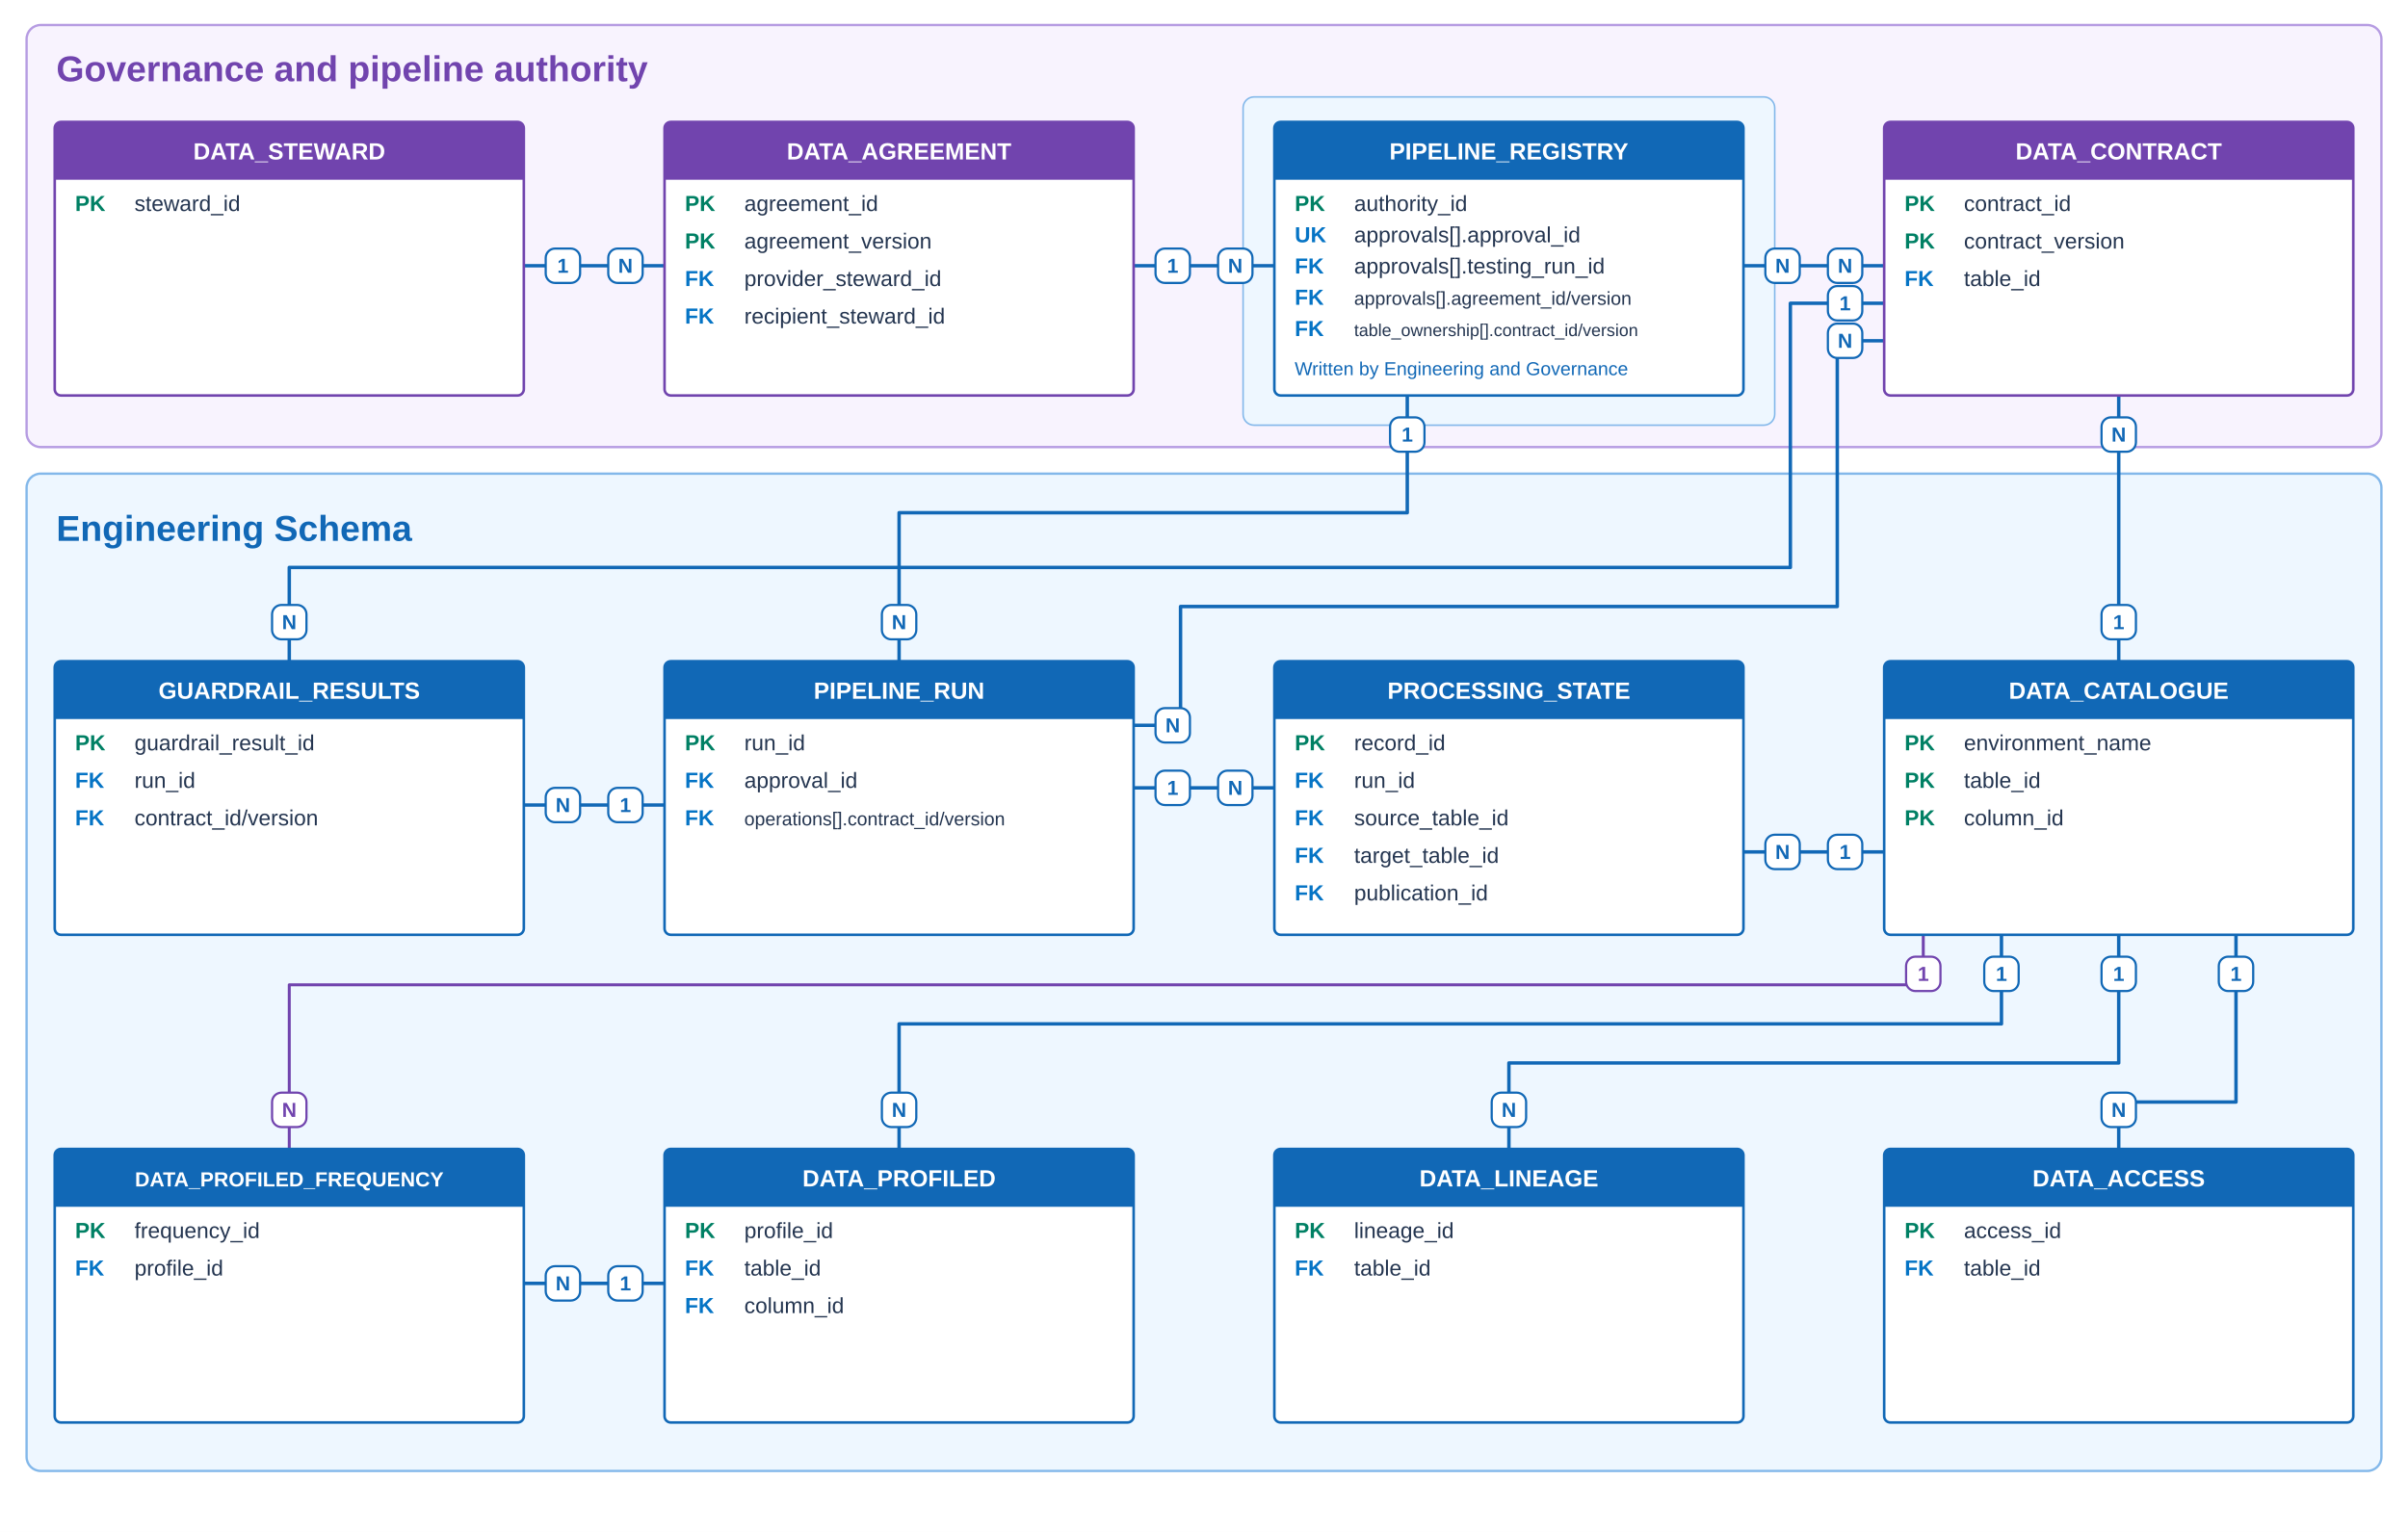
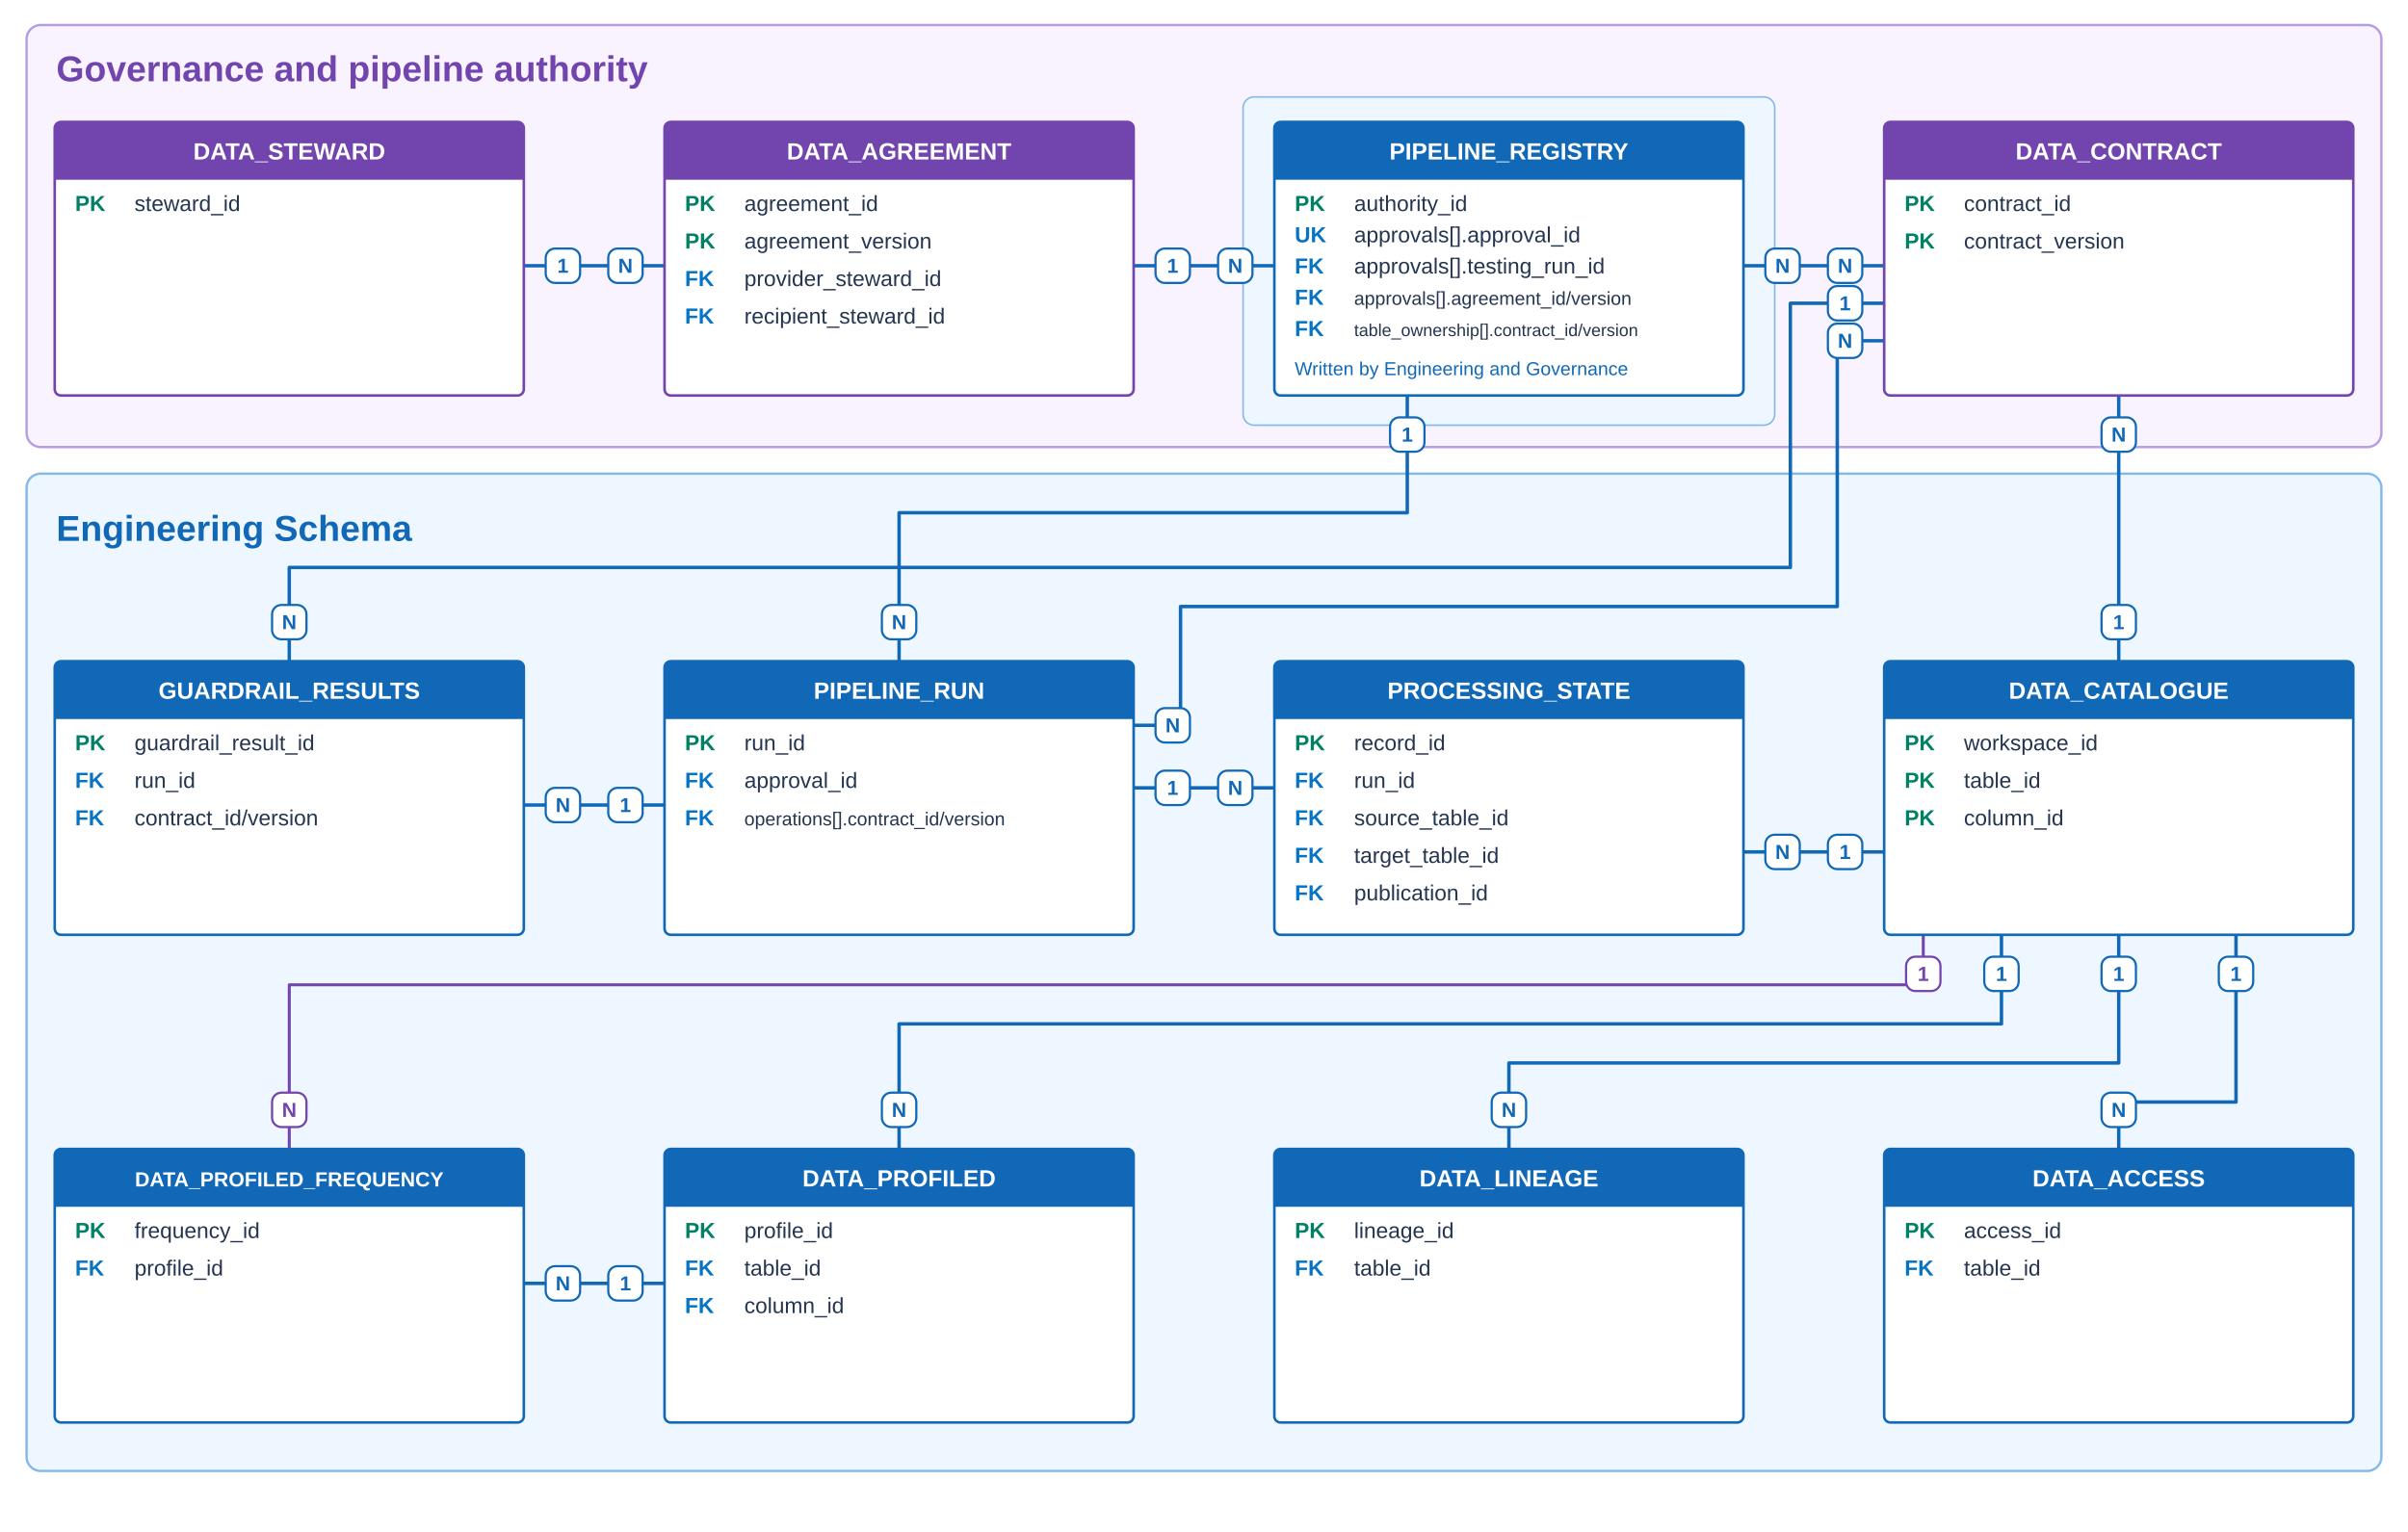
<svg xmlns="http://www.w3.org/2000/svg" xmlns:xlink="http://www.w3.org/1999/xlink" width="1540" height="980" viewBox="0 0 1540 980" role="img" aria-label="FabricOps metadata relationship diagram">
  <rect width="1540" height="980" fill="#FFFFFF" />
  <rect x="17" y="16" width="1506" height="270" rx="9" fill="#F8F3FE" stroke="#B69CE2" stroke-width="1.5" />
  <rect x="17" y="303" width="1506" height="638" rx="9" fill="#EEF7FF" stroke="#83B8EA" stroke-width="1.5" />
  <text x="36" y="52" font-size="23" font-family="Arial, sans-serif" font-weight="700" fill="#7144AE">Governance and pipeline authority</text>
  <text x="36" y="346" font-size="23" font-family="Arial, sans-serif" font-weight="700" fill="#1168B6">Engineering Schema</text>
  <rect x="795" y="62" width="340" height="210" rx="7" fill="#EEF7FF" stroke="#83B8EA" />
  <g id="metadata-er-relationships" aria-label="Metadata table relationships">
    <g class="metadata-er-relationship" data-from="DATA_STEWARD" data-to="DATA_AGREEMENT" data-cardinality="1-N" data-kind="physical">
      <path d="M335 170H425" fill="none" stroke="#1168B6" stroke-width="2.2" stroke-linecap="round" stroke-linejoin="round" />
      <rect x="349" y="159" width="22" height="22" rx="6" fill="#FFFFFF" stroke="#1168B6" stroke-width="1.4" />
      <text x="360" y="174.5" text-anchor="middle" font-size="13" font-weight="700" font-family="Arial, sans-serif" fill="#1168B6">1</text>
      <rect x="389" y="159" width="22" height="22" rx="6" fill="#FFFFFF" stroke="#1168B6" stroke-width="1.4" />
      <text x="400" y="174.5" text-anchor="middle" font-size="13" font-weight="700" font-family="Arial, sans-serif" fill="#1168B6">N</text>
    </g>
    <g class="metadata-er-relationship" data-from="DATA_AGREEMENT" data-to="PIPELINE_REGISTRY" data-cardinality="1-N" data-kind="nested">
      <path d="M725 170H815" fill="none" stroke="#1168B6" stroke-width="2.2" stroke-linecap="round" stroke-linejoin="round" />
      <rect x="739" y="159" width="22" height="22" rx="6" fill="#FFFFFF" stroke="#1168B6" stroke-width="1.4" />
      <text x="750" y="174.5" text-anchor="middle" font-size="13" font-weight="700" font-family="Arial, sans-serif" fill="#1168B6">1</text>
      <rect x="779" y="159" width="22" height="22" rx="6" fill="#FFFFFF" stroke="#1168B6" stroke-width="1.4" />
      <text x="790" y="174.5" text-anchor="middle" font-size="13" font-weight="700" font-family="Arial, sans-serif" fill="#1168B6">N</text>
    </g>
    <g class="metadata-er-relationship" data-from="PIPELINE_REGISTRY" data-to="DATA_CONTRACT" data-cardinality="N-N" data-kind="nested">
      <path d="M1115 170H1205" fill="none" stroke="#1168B6" stroke-width="2.2" stroke-linecap="round" stroke-linejoin="round" />
      <rect x="1129" y="159" width="22" height="22" rx="6" fill="#FFFFFF" stroke="#1168B6" stroke-width="1.4" />
      <text x="1140" y="174.5" text-anchor="middle" font-size="13" font-weight="700" font-family="Arial, sans-serif" fill="#1168B6">N</text>
      <rect x="1169" y="159" width="22" height="22" rx="6" fill="#FFFFFF" stroke="#1168B6" stroke-width="1.4" />
      <text x="1180" y="174.5" text-anchor="middle" font-size="13" font-weight="700" font-family="Arial, sans-serif" fill="#1168B6">N</text>
    </g>
    <g class="metadata-er-relationship" data-from="PIPELINE_RUN" data-to="DATA_CONTRACT" data-cardinality="N-N" data-kind="nested">
      <path d="M725 464H755V388H1175V218H1205" fill="none" stroke="#1168B6" stroke-width="2.2" stroke-linecap="round" stroke-linejoin="round" />
      <rect x="739" y="453" width="22" height="22" rx="6" fill="#FFFFFF" stroke="#1168B6" stroke-width="1.4" />
      <text x="750" y="468.5" text-anchor="middle" font-size="13" font-weight="700" font-family="Arial, sans-serif" fill="#1168B6">N</text>
      <rect x="1169" y="207" width="22" height="22" rx="6" fill="#FFFFFF" stroke="#1168B6" stroke-width="1.4" />
      <text x="1180" y="222.5" text-anchor="middle" font-size="13" font-weight="700" font-family="Arial, sans-serif" fill="#1168B6">N</text>
    </g>
    <g class="metadata-er-relationship" data-from="PIPELINE_REGISTRY" data-to="PIPELINE_RUN" data-cardinality="1-N" data-kind="nested">
      <path d="M900 253V328H575V423" fill="none" stroke="#1168B6" stroke-width="2.2" stroke-linecap="round" stroke-linejoin="round" />
      <rect x="889" y="267" width="22" height="22" rx="6" fill="#FFFFFF" stroke="#1168B6" stroke-width="1.4" />
      <text x="900" y="282.5" text-anchor="middle" font-size="13" font-weight="700" font-family="Arial, sans-serif" fill="#1168B6">1</text>
      <rect x="564" y="387" width="22" height="22" rx="6" fill="#FFFFFF" stroke="#1168B6" stroke-width="1.4" />
      <text x="575" y="402.5" text-anchor="middle" font-size="13" font-weight="700" font-family="Arial, sans-serif" fill="#1168B6">N</text>
    </g>
    <g class="metadata-er-relationship" data-from="DATA_CATALOGUE" data-to="DATA_CONTRACT" data-cardinality="1-N" data-kind="physical">
      <path d="M1355 423V253" fill="none" stroke="#1168B6" stroke-width="2.2" stroke-linecap="round" stroke-linejoin="round" />
      <rect x="1344" y="387" width="22" height="22" rx="6" fill="#FFFFFF" stroke="#1168B6" stroke-width="1.4" />
      <text x="1355" y="402.5" text-anchor="middle" font-size="13" font-weight="700" font-family="Arial, sans-serif" fill="#1168B6">1</text>
      <rect x="1344" y="267" width="22" height="22" rx="6" fill="#FFFFFF" stroke="#1168B6" stroke-width="1.4" />
      <text x="1355" y="282.5" text-anchor="middle" font-size="13" font-weight="700" font-family="Arial, sans-serif" fill="#1168B6">N</text>
    </g>
    <g class="metadata-er-relationship" data-from="PIPELINE_RUN" data-to="GUARDRAIL_RESULTS" data-cardinality="1-N" data-kind="physical">
      <path d="M425 515H335" fill="none" stroke="#1168B6" stroke-width="2.2" stroke-linecap="round" stroke-linejoin="round" />
      <rect x="389" y="504" width="22" height="22" rx="6" fill="#FFFFFF" stroke="#1168B6" stroke-width="1.4" />
      <text x="400" y="519.5" text-anchor="middle" font-size="13" font-weight="700" font-family="Arial, sans-serif" fill="#1168B6">1</text>
      <rect x="349" y="504" width="22" height="22" rx="6" fill="#FFFFFF" stroke="#1168B6" stroke-width="1.4" />
      <text x="360" y="519.5" text-anchor="middle" font-size="13" font-weight="700" font-family="Arial, sans-serif" fill="#1168B6">N</text>
    </g>
    <g class="metadata-er-relationship" data-from="PIPELINE_RUN" data-to="PROCESSING_STATE" data-cardinality="1-N" data-kind="physical">
      <path d="M725 504H815" fill="none" stroke="#1168B6" stroke-width="2.2" stroke-linecap="round" stroke-linejoin="round" />
      <rect x="739" y="493" width="22" height="22" rx="6" fill="#FFFFFF" stroke="#1168B6" stroke-width="1.4" />
      <text x="750" y="508.5" text-anchor="middle" font-size="13" font-weight="700" font-family="Arial, sans-serif" fill="#1168B6">1</text>
      <rect x="779" y="493" width="22" height="22" rx="6" fill="#FFFFFF" stroke="#1168B6" stroke-width="1.4" />
      <text x="790" y="508.5" text-anchor="middle" font-size="13" font-weight="700" font-family="Arial, sans-serif" fill="#1168B6">N</text>
    </g>
    <g class="metadata-er-relationship" data-from="DATA_CATALOGUE" data-to="PROCESSING_STATE" data-cardinality="1-N" data-kind="physical">
      <path d="M1205 545H1115" fill="none" stroke="#1168B6" stroke-width="2.2" stroke-linecap="round" stroke-linejoin="round" />
      <rect x="1169" y="534" width="22" height="22" rx="6" fill="#FFFFFF" stroke="#1168B6" stroke-width="1.4" />
      <text x="1180" y="549.5" text-anchor="middle" font-size="13" font-weight="700" font-family="Arial, sans-serif" fill="#1168B6">1</text>
      <rect x="1129" y="534" width="22" height="22" rx="6" fill="#FFFFFF" stroke="#1168B6" stroke-width="1.4" />
      <text x="1140" y="549.5" text-anchor="middle" font-size="13" font-weight="700" font-family="Arial, sans-serif" fill="#1168B6">N</text>
    </g>
    <g class="metadata-er-relationship" data-from="DATA_CATALOGUE" data-to="DATA_PROFILED" data-cardinality="1-N" data-kind="physical">
      <path d="M1280 598V655H575V735" fill="none" stroke="#1168B6" stroke-width="2.2" stroke-linecap="round" stroke-linejoin="round" />
      <rect x="1269" y="612" width="22" height="22" rx="6" fill="#FFFFFF" stroke="#1168B6" stroke-width="1.4" />
      <text x="1280" y="627.5" text-anchor="middle" font-size="13" font-weight="700" font-family="Arial, sans-serif" fill="#1168B6">1</text>
      <rect x="564" y="699" width="22" height="22" rx="6" fill="#FFFFFF" stroke="#1168B6" stroke-width="1.4" />
      <text x="575" y="714.5" text-anchor="middle" font-size="13" font-weight="700" font-family="Arial, sans-serif" fill="#1168B6">N</text>
    </g>
    <g class="metadata-er-relationship" data-from="DATA_CATALOGUE" data-to="DATA_PROFILED_FREQUENCY" data-cardinality="1-N" data-kind="logical">
      <path d="M1230 598V630H185V735" fill="none" stroke="#7144AE" stroke-width="1.9" stroke-linecap="round" stroke-linejoin="round" />
      <rect x="1219" y="612" width="22" height="22" rx="6" fill="#FFFFFF" stroke="#7144AE" stroke-width="1.4" />
      <text x="1230" y="627.5" text-anchor="middle" font-size="13" font-weight="700" font-family="Arial, sans-serif" fill="#7144AE">1</text>
      <rect x="174" y="699" width="22" height="22" rx="6" fill="#FFFFFF" stroke="#7144AE" stroke-width="1.4" />
      <text x="185" y="714.5" text-anchor="middle" font-size="13" font-weight="700" font-family="Arial, sans-serif" fill="#7144AE">N</text>
    </g>
    <g class="metadata-er-relationship" data-from="DATA_CATALOGUE" data-to="DATA_LINEAGE" data-cardinality="1-N" data-kind="physical">
      <path d="M1355 598V680H965V735" fill="none" stroke="#1168B6" stroke-width="2.2" stroke-linecap="round" stroke-linejoin="round" />
      <rect x="1344" y="612" width="22" height="22" rx="6" fill="#FFFFFF" stroke="#1168B6" stroke-width="1.4" />
      <text x="1355" y="627.5" text-anchor="middle" font-size="13" font-weight="700" font-family="Arial, sans-serif" fill="#1168B6">1</text>
      <rect x="954" y="699" width="22" height="22" rx="6" fill="#FFFFFF" stroke="#1168B6" stroke-width="1.4" />
      <text x="965" y="714.5" text-anchor="middle" font-size="13" font-weight="700" font-family="Arial, sans-serif" fill="#1168B6">N</text>
    </g>
    <g class="metadata-er-relationship" data-from="DATA_CATALOGUE" data-to="DATA_ACCESS" data-cardinality="1-N" data-kind="physical">
      <path d="M1430 598V705H1355V735" fill="none" stroke="#1168B6" stroke-width="2.2" stroke-linecap="round" stroke-linejoin="round" />
      <rect x="1419" y="612" width="22" height="22" rx="6" fill="#FFFFFF" stroke="#1168B6" stroke-width="1.4" />
      <text x="1430" y="627.5" text-anchor="middle" font-size="13" font-weight="700" font-family="Arial, sans-serif" fill="#1168B6">1</text>
      <rect x="1344" y="699" width="22" height="22" rx="6" fill="#FFFFFF" stroke="#1168B6" stroke-width="1.4" />
      <text x="1355" y="714.5" text-anchor="middle" font-size="13" font-weight="700" font-family="Arial, sans-serif" fill="#1168B6">N</text>
    </g>
    <g class="metadata-er-relationship" data-from="DATA_PROFILED" data-to="DATA_PROFILED_FREQUENCY" data-cardinality="1-N" data-kind="physical">
      <path d="M425 821H335" fill="none" stroke="#1168B6" stroke-width="2.2" stroke-linecap="round" stroke-linejoin="round" />
      <rect x="389" y="810" width="22" height="22" rx="6" fill="#FFFFFF" stroke="#1168B6" stroke-width="1.4" />
      <text x="400" y="825.5" text-anchor="middle" font-size="13" font-weight="700" font-family="Arial, sans-serif" fill="#1168B6">1</text>
      <rect x="349" y="810" width="22" height="22" rx="6" fill="#FFFFFF" stroke="#1168B6" stroke-width="1.4" />
      <text x="360" y="825.5" text-anchor="middle" font-size="13" font-weight="700" font-family="Arial, sans-serif" fill="#1168B6">N</text>
    </g>
    <g class="metadata-er-relationship" data-from="DATA_CONTRACT" data-to="GUARDRAIL_RESULTS" data-cardinality="1-N" data-kind="physical">
      <path d="M1205 194H1145V363H185V423" fill="none" stroke="#1168B6" stroke-width="2.2" stroke-linecap="round" stroke-linejoin="round" />
      <rect x="1169" y="183" width="22" height="22" rx="6" fill="#FFFFFF" stroke="#1168B6" stroke-width="1.4" />
      <text x="1180" y="198.5" text-anchor="middle" font-size="13" font-weight="700" font-family="Arial, sans-serif" fill="#1168B6">1</text>
      <rect x="174" y="387" width="22" height="22" rx="6" fill="#FFFFFF" stroke="#1168B6" stroke-width="1.4" />
      <text x="185" y="402.5" text-anchor="middle" font-size="13" font-weight="700" font-family="Arial, sans-serif" fill="#1168B6">N</text>
    </g>
  </g>
  <a xlink:href="https://voycepeh.github.io/FabricOps-Starter-Kit/reference/metadata/metadata_data_steward/" target="_blank">
    <rect x="35" y="78" width="300" height="175" rx="4" fill="white" stroke="#7144AE" stroke-width="1.65" />
    <path d="M39 78H331Q335 78 335 82V115H35V82Q35 78 39 78Z" fill="#7144AE" />
    <text x="185.0" y="102" text-anchor="middle" font-size="15" font-weight="700" font-family="Arial, sans-serif" fill="white">DATA_STEWARD</text>
    <text x="48" y="135" fill="#008064" font-weight="700" font-size="14" font-family="Arial, sans-serif">PK</text>
    <text x="86" y="135" fill="#243550" font-size="14" font-family="Arial, sans-serif">steward_id</text>
  </a>
  <a xlink:href="https://voycepeh.github.io/FabricOps-Starter-Kit/reference/metadata/metadata_data_agreement/" target="_blank">
    <rect x="425" y="78" width="300" height="175" rx="4" fill="white" stroke="#7144AE" stroke-width="1.65" />
    <path d="M429 78H721Q725 78 725 82V115H425V82Q425 78 429 78Z" fill="#7144AE" />
    <text x="575.0" y="102" text-anchor="middle" font-size="15" font-weight="700" font-family="Arial, sans-serif" fill="white">DATA_AGREEMENT</text>
    <text x="438" y="135" fill="#008064" font-weight="700" font-size="14" font-family="Arial, sans-serif">PK</text>
    <text x="476" y="135" fill="#243550" font-size="14" font-family="Arial, sans-serif">agreement_id</text>
    <text x="438" y="159" fill="#008064" font-weight="700" font-size="14" font-family="Arial, sans-serif">PK</text>
    <text x="476" y="159" fill="#243550" font-size="14" font-family="Arial, sans-serif">agreement_version</text>
    <text x="438" y="183" fill="#0574C5" font-weight="700" font-size="14" font-family="Arial, sans-serif">FK</text>
    <text x="476" y="183" fill="#243550" font-size="14" font-family="Arial, sans-serif">provider_steward_id</text>
    <text x="438" y="207" fill="#0574C5" font-weight="700" font-size="14" font-family="Arial, sans-serif">FK</text>
    <text x="476" y="207" fill="#243550" font-size="14" font-family="Arial, sans-serif">recipient_steward_id</text>
  </a>
  <a xlink:href="https://voycepeh.github.io/FabricOps-Starter-Kit/reference/metadata/metadata_pipeline_registry/" target="_blank">
    <rect x="815" y="78" width="300" height="175" rx="4" fill="white" stroke="#1168B6" stroke-width="1.65" />
    <path d="M819 78H1111Q1115 78 1115 82V115H815V82Q815 78 819 78Z" fill="#1168B6" />
    <text x="965.0" y="102" text-anchor="middle" font-size="15" font-weight="700" font-family="Arial, sans-serif" fill="white">PIPELINE_REGISTRY</text>
    <text x="828" y="135" fill="#008064" font-weight="700" font-size="14" font-family="Arial, sans-serif">PK</text>
    <text x="866" y="135" fill="#243550" font-size="14" font-family="Arial, sans-serif">authority_id</text>
    <text x="828" y="155" fill="#0574C5" font-weight="700" font-size="14" font-family="Arial, sans-serif">UK</text>
    <text x="866" y="155" fill="#243550" font-size="14" font-family="Arial, sans-serif">approvals[].approval_id</text>
    <text x="828" y="175" fill="#0574C5" font-weight="700" font-size="14" font-family="Arial, sans-serif">FK</text>
    <text x="866" y="175" fill="#243550" font-size="14" font-family="Arial, sans-serif">approvals[].testing_run_id</text>
    <text x="828" y="195" fill="#0574C5" font-weight="700" font-size="14" font-family="Arial, sans-serif">FK</text>
    <text x="866" y="195" fill="#243550" font-size="12" font-family="Arial, sans-serif">approvals[].agreement_id/version</text>
    <text x="828" y="215" fill="#0574C5" font-weight="700" font-size="14" font-family="Arial, sans-serif">FK</text>
    <text x="866" y="215" fill="#243550" font-size="11" font-family="Arial, sans-serif">table_ownership[].contract_id/version</text>
    <text x="828" y="240" fill="#1168B6" font-size="12" font-family="Arial, sans-serif">Written by Engineering and Governance</text>
  </a>
  <a xlink:href="https://voycepeh.github.io/FabricOps-Starter-Kit/reference/metadata/metadata_data_contract/" target="_blank">
    <rect x="1205" y="78" width="300" height="175" rx="4" fill="white" stroke="#7144AE" stroke-width="1.65" />
    <path d="M1209 78H1501Q1505 78 1505 82V115H1205V82Q1205 78 1209 78Z" fill="#7144AE" />
    <text x="1355.0" y="102" text-anchor="middle" font-size="15" font-weight="700" font-family="Arial, sans-serif" fill="white">DATA_CONTRACT</text>
    <text x="1218" y="135" fill="#008064" font-weight="700" font-size="14" font-family="Arial, sans-serif">PK</text>
    <text x="1256" y="135" fill="#243550" font-size="14" font-family="Arial, sans-serif">contract_id</text>
    <text x="1218" y="159" fill="#008064" font-weight="700" font-size="14" font-family="Arial, sans-serif">PK</text>
    <text x="1256" y="159" fill="#243550" font-size="14" font-family="Arial, sans-serif">contract_version</text>
-     <text x="1218" y="183" fill="#0574C5" font-weight="700" font-size="14" font-family="Arial, sans-serif">FK</text>
-     <text x="1256" y="183" fill="#243550" font-size="14" font-family="Arial, sans-serif">table_id</text>
  </a>
  <a xlink:href="https://voycepeh.github.io/FabricOps-Starter-Kit/reference/metadata/metadata_guardrail_results/" target="_blank">
    <rect x="35" y="423" width="300" height="175" rx="4" fill="white" stroke="#1168B6" stroke-width="1.65" />
    <path d="M39 423H331Q335 423 335 427V460H35V427Q35 423 39 423Z" fill="#1168B6" />
    <text x="185.0" y="447" text-anchor="middle" font-size="15" font-weight="700" font-family="Arial, sans-serif" fill="white">GUARDRAIL_RESULTS</text>
    <text x="48" y="480" fill="#008064" font-weight="700" font-size="14" font-family="Arial, sans-serif">PK</text>
    <text x="86" y="480" fill="#243550" font-size="14" font-family="Arial, sans-serif">guardrail_result_id</text>
    <text x="48" y="504" fill="#0574C5" font-weight="700" font-size="14" font-family="Arial, sans-serif">FK</text>
    <text x="86" y="504" fill="#243550" font-size="14" font-family="Arial, sans-serif">run_id</text>
    <text x="48" y="528" fill="#0574C5" font-weight="700" font-size="14" font-family="Arial, sans-serif">FK</text>
    <text x="86" y="528" fill="#243550" font-size="14" font-family="Arial, sans-serif">contract_id/version</text>
  </a>
  <a xlink:href="https://voycepeh.github.io/FabricOps-Starter-Kit/reference/metadata/metadata_pipeline_run/" target="_blank">
    <rect x="425" y="423" width="300" height="175" rx="4" fill="white" stroke="#1168B6" stroke-width="1.65" />
    <path d="M429 423H721Q725 423 725 427V460H425V427Q425 423 429 423Z" fill="#1168B6" />
    <text x="575.0" y="447" text-anchor="middle" font-size="15" font-weight="700" font-family="Arial, sans-serif" fill="white">PIPELINE_RUN</text>
    <text x="438" y="480" fill="#008064" font-weight="700" font-size="14" font-family="Arial, sans-serif">PK</text>
    <text x="476" y="480" fill="#243550" font-size="14" font-family="Arial, sans-serif">run_id</text>
    <text x="438" y="504" fill="#0574C5" font-weight="700" font-size="14" font-family="Arial, sans-serif">FK</text>
    <text x="476" y="504" fill="#243550" font-size="14" font-family="Arial, sans-serif">approval_id</text>
    <text x="438" y="528" fill="#0574C5" font-weight="700" font-size="14" font-family="Arial, sans-serif">FK</text>
    <text x="476" y="528" fill="#243550" font-size="12" font-family="Arial, sans-serif">operations[].contract_id/version</text>
  </a>
  <a xlink:href="https://voycepeh.github.io/FabricOps-Starter-Kit/reference/metadata/metadata_processing_state/" target="_blank">
    <rect x="815" y="423" width="300" height="175" rx="4" fill="white" stroke="#1168B6" stroke-width="1.65" />
    <path d="M819 423H1111Q1115 423 1115 427V460H815V427Q815 423 819 423Z" fill="#1168B6" />
    <text x="965.0" y="447" text-anchor="middle" font-size="15" font-weight="700" font-family="Arial, sans-serif" fill="white">PROCESSING_STATE</text>
    <text x="828" y="480" fill="#008064" font-weight="700" font-size="14" font-family="Arial, sans-serif">PK</text>
    <text x="866" y="480" fill="#243550" font-size="14" font-family="Arial, sans-serif">record_id</text>
    <text x="828" y="504" fill="#0574C5" font-weight="700" font-size="14" font-family="Arial, sans-serif">FK</text>
    <text x="866" y="504" fill="#243550" font-size="14" font-family="Arial, sans-serif">run_id</text>
    <text x="828" y="528" fill="#0574C5" font-weight="700" font-size="14" font-family="Arial, sans-serif">FK</text>
    <text x="866" y="528" fill="#243550" font-size="14" font-family="Arial, sans-serif">source_table_id</text>
    <text x="828" y="552" fill="#0574C5" font-weight="700" font-size="14" font-family="Arial, sans-serif">FK</text>
    <text x="866" y="552" fill="#243550" font-size="14" font-family="Arial, sans-serif">target_table_id</text>
    <text x="828" y="576" fill="#0574C5" font-weight="700" font-size="14" font-family="Arial, sans-serif">FK</text>
    <text x="866" y="576" fill="#243550" font-size="14" font-family="Arial, sans-serif">publication_id</text>
  </a>
  <a xlink:href="https://voycepeh.github.io/FabricOps-Starter-Kit/reference/metadata/metadata_data_catalogue/" target="_blank">
    <rect x="1205" y="423" width="300" height="175" rx="4" fill="white" stroke="#1168B6" stroke-width="1.65" />
    <path d="M1209 423H1501Q1505 423 1505 427V460H1205V427Q1205 423 1209 423Z" fill="#1168B6" />
    <text x="1355.0" y="447" text-anchor="middle" font-size="15" font-weight="700" font-family="Arial, sans-serif" fill="white">DATA_CATALOGUE</text>
    <text x="1218" y="480" fill="#008064" font-weight="700" font-size="14" font-family="Arial, sans-serif">PK</text>
-     <text x="1256" y="480" fill="#243550" font-size="14" font-family="Arial, sans-serif">environment_name</text>
+     <text x="1256" y="480" fill="#243550" font-size="14" font-family="Arial, sans-serif">workspace_id</text>
    <text x="1218" y="504" fill="#008064" font-weight="700" font-size="14" font-family="Arial, sans-serif">PK</text>
    <text x="1256" y="504" fill="#243550" font-size="14" font-family="Arial, sans-serif">table_id</text>
    <text x="1218" y="528" fill="#008064" font-weight="700" font-size="14" font-family="Arial, sans-serif">PK</text>
    <text x="1256" y="528" fill="#243550" font-size="14" font-family="Arial, sans-serif">column_id</text>
  </a>
  <a xlink:href="https://voycepeh.github.io/FabricOps-Starter-Kit/reference/metadata/metadata_data_profiled_frequency/" target="_blank" transform="translate(0 -80)">
    <rect x="35" y="815" width="300" height="175" rx="4" fill="white" stroke="#1168B6" stroke-width="1.65" />
    <path d="M39 815H331Q335 815 335 819V852H35V819Q35 815 39 815Z" fill="#1168B6" />
    <text x="185.0" y="839" text-anchor="middle" font-size="13.1" font-weight="700" font-family="Arial, sans-serif" fill="white">DATA_PROFILED_FREQUENCY</text>
    <text x="48" y="872" fill="#008064" font-weight="700" font-size="14" font-family="Arial, sans-serif">PK</text>
    <text x="86" y="872" fill="#243550" font-size="14" font-family="Arial, sans-serif">frequency_id</text>
    <text x="48" y="896" fill="#0574C5" font-weight="700" font-size="14" font-family="Arial, sans-serif">FK</text>
    <text x="86" y="896" fill="#243550" font-size="14" font-family="Arial, sans-serif">profile_id</text>
  </a>
  <a xlink:href="https://voycepeh.github.io/FabricOps-Starter-Kit/reference/metadata/metadata_data_profiled/" target="_blank" transform="translate(0 -80)">
    <rect x="425" y="815" width="300" height="175" rx="4" fill="white" stroke="#1168B6" stroke-width="1.65" />
    <path d="M429 815H721Q725 815 725 819V852H425V819Q425 815 429 815Z" fill="#1168B6" />
    <text x="575.0" y="839" text-anchor="middle" font-size="15" font-weight="700" font-family="Arial, sans-serif" fill="white">DATA_PROFILED</text>
    <text x="438" y="872" fill="#008064" font-weight="700" font-size="14" font-family="Arial, sans-serif">PK</text>
    <text x="476" y="872" fill="#243550" font-size="14" font-family="Arial, sans-serif">profile_id</text>
    <text x="438" y="896" fill="#0574C5" font-weight="700" font-size="14" font-family="Arial, sans-serif">FK</text>
    <text x="476" y="896" fill="#243550" font-size="14" font-family="Arial, sans-serif">table_id</text>
    <text x="438" y="920" fill="#0574C5" font-weight="700" font-size="14" font-family="Arial, sans-serif">FK</text>
    <text x="476" y="920" fill="#243550" font-size="14" font-family="Arial, sans-serif">column_id</text>
  </a>
  <a xlink:href="https://voycepeh.github.io/FabricOps-Starter-Kit/reference/metadata/metadata_data_lineage/" target="_blank" transform="translate(0 -80)">
    <rect x="815" y="815" width="300" height="175" rx="4" fill="white" stroke="#1168B6" stroke-width="1.65" />
    <path d="M819 815H1111Q1115 815 1115 819V852H815V819Q815 815 819 815Z" fill="#1168B6" />
    <text x="965.0" y="839" text-anchor="middle" font-size="15" font-weight="700" font-family="Arial, sans-serif" fill="white">DATA_LINEAGE</text>
    <text x="828" y="872" fill="#008064" font-weight="700" font-size="14" font-family="Arial, sans-serif">PK</text>
    <text x="866" y="872" fill="#243550" font-size="14" font-family="Arial, sans-serif">lineage_id</text>
    <text x="828" y="896" fill="#0574C5" font-weight="700" font-size="14" font-family="Arial, sans-serif">FK</text>
    <text x="866" y="896" fill="#243550" font-size="14" font-family="Arial, sans-serif">table_id</text>
  </a>
  <a xlink:href="https://voycepeh.github.io/FabricOps-Starter-Kit/reference/metadata/metadata_data_access/" target="_blank" transform="translate(0 -80)">
    <rect x="1205" y="815" width="300" height="175" rx="4" fill="white" stroke="#1168B6" stroke-width="1.65" />
    <path d="M1209 815H1501Q1505 815 1505 819V852H1205V819Q1205 815 1209 815Z" fill="#1168B6" />
    <text x="1355.0" y="839" text-anchor="middle" font-size="15" font-weight="700" font-family="Arial, sans-serif" fill="white">DATA_ACCESS</text>
    <text x="1218" y="872" fill="#008064" font-weight="700" font-size="14" font-family="Arial, sans-serif">PK</text>
    <text x="1256" y="872" fill="#243550" font-size="14" font-family="Arial, sans-serif">access_id</text>
    <text x="1218" y="896" fill="#0574C5" font-weight="700" font-size="14" font-family="Arial, sans-serif">FK</text>
    <text x="1256" y="896" fill="#243550" font-size="14" font-family="Arial, sans-serif">table_id</text>
  </a>
</svg>
